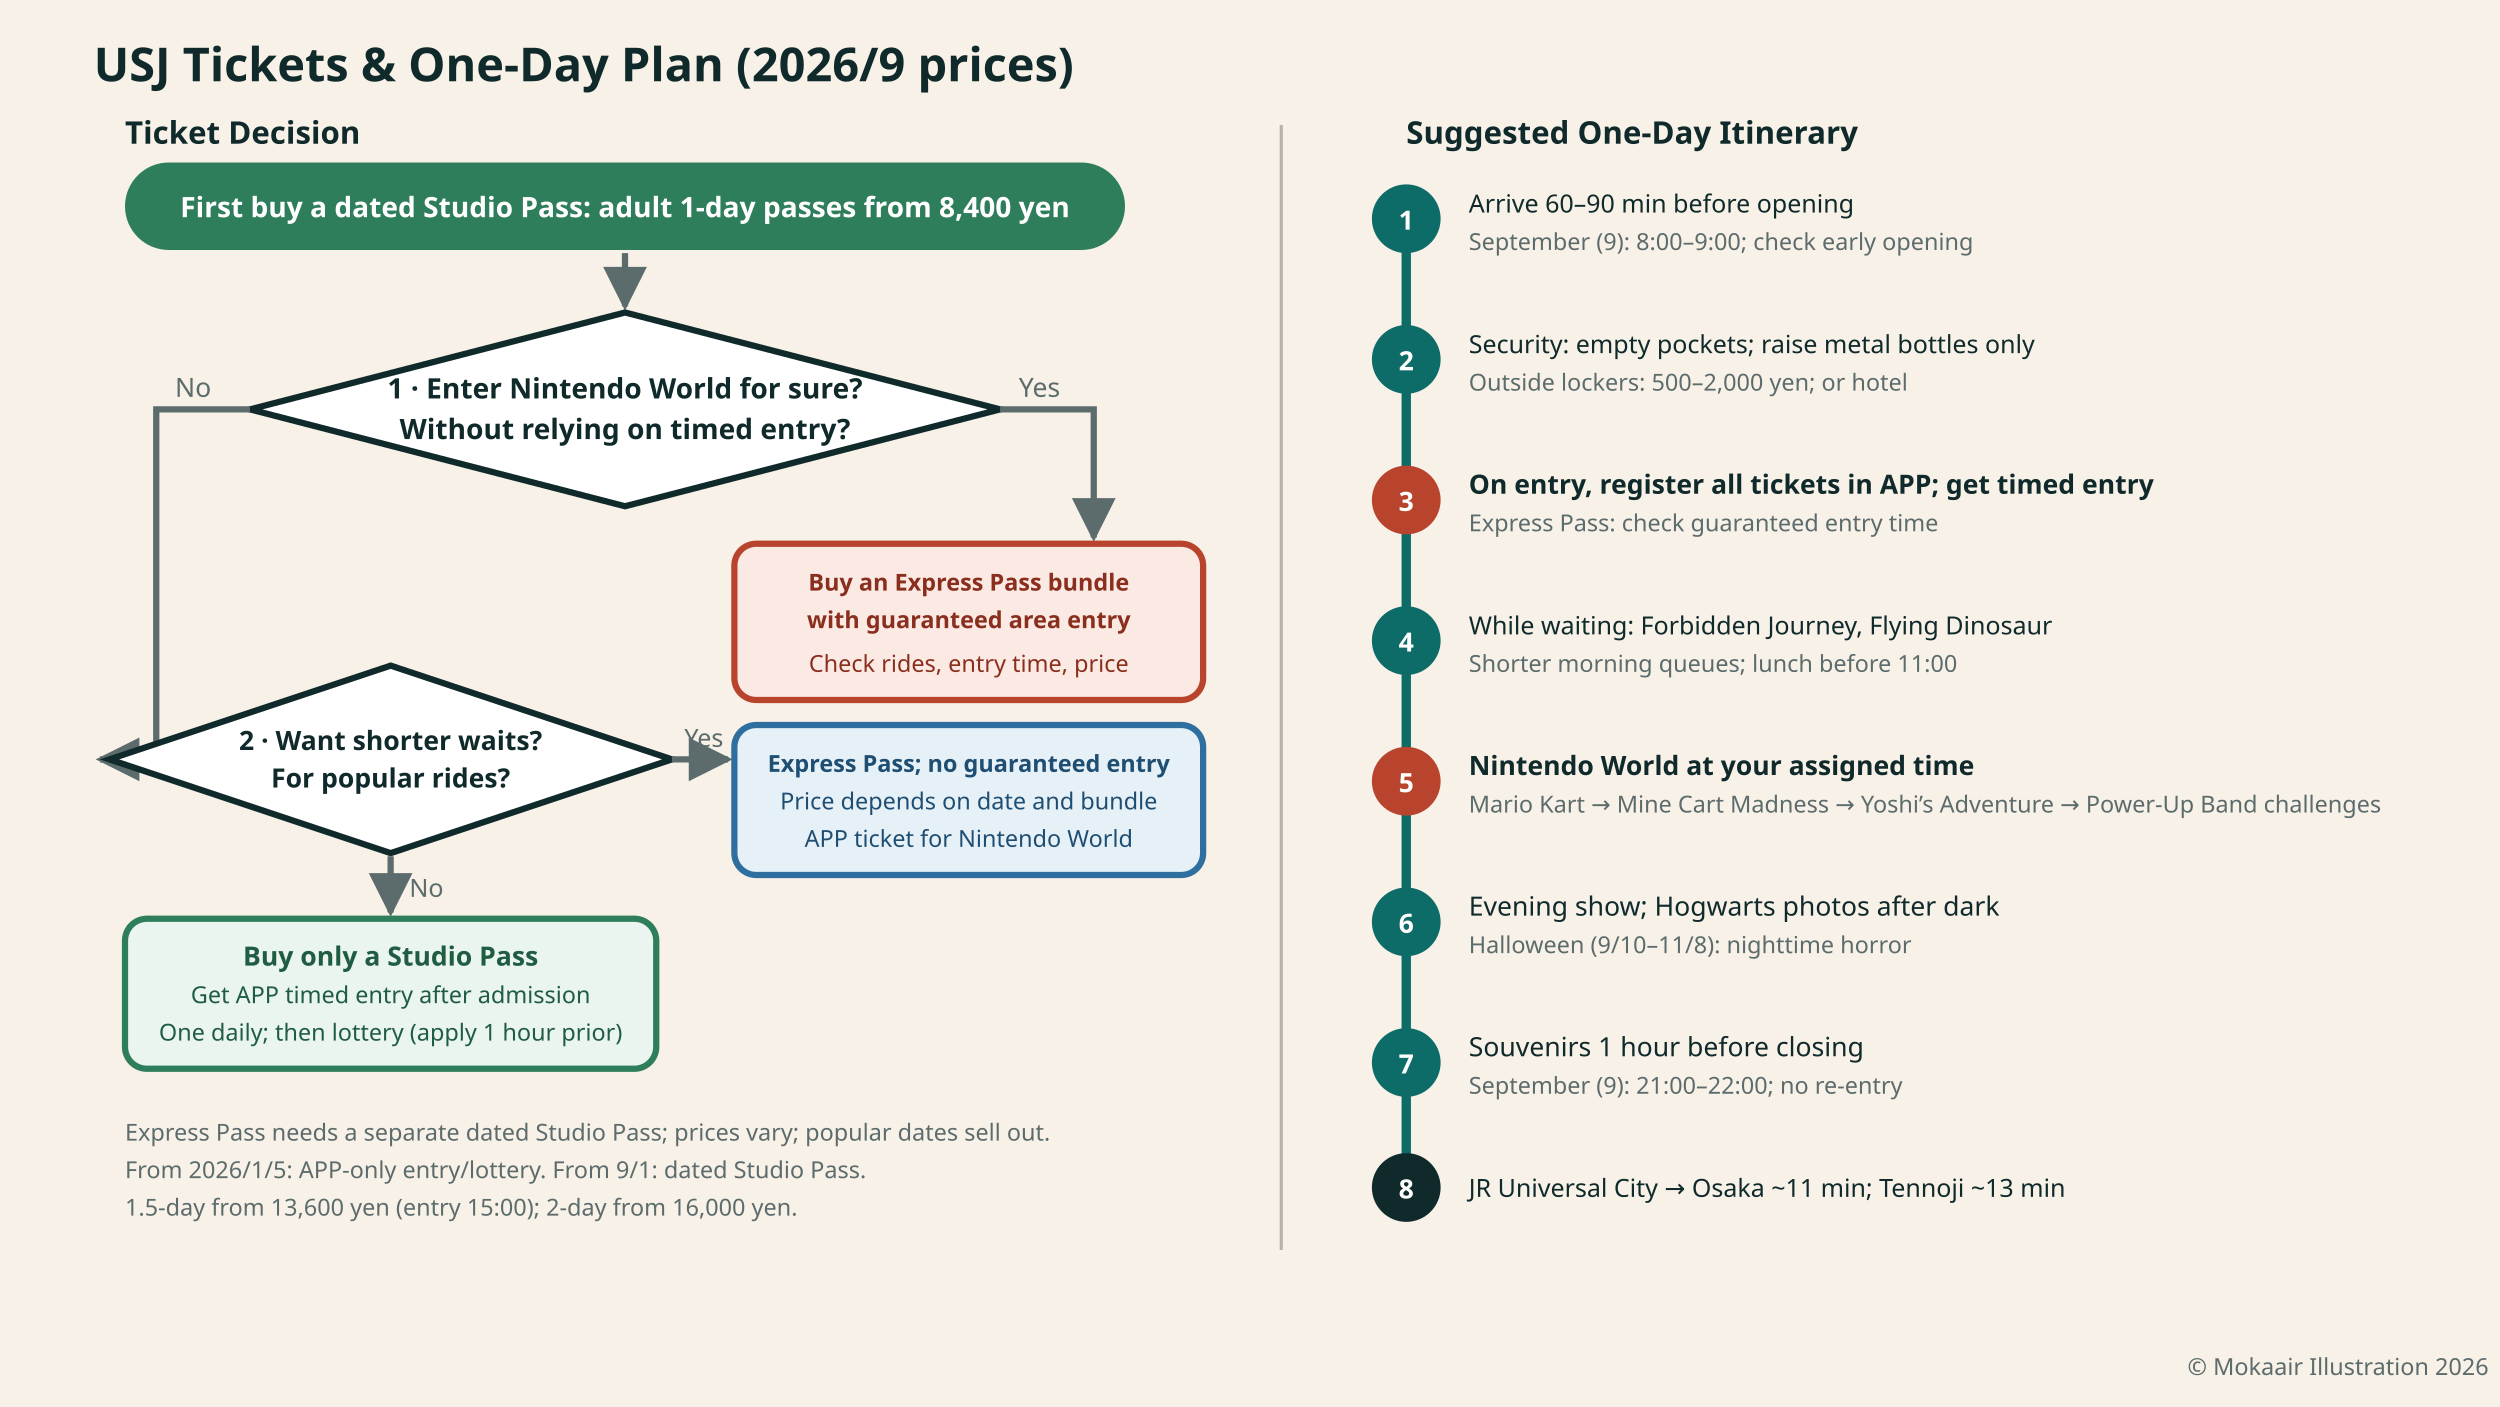
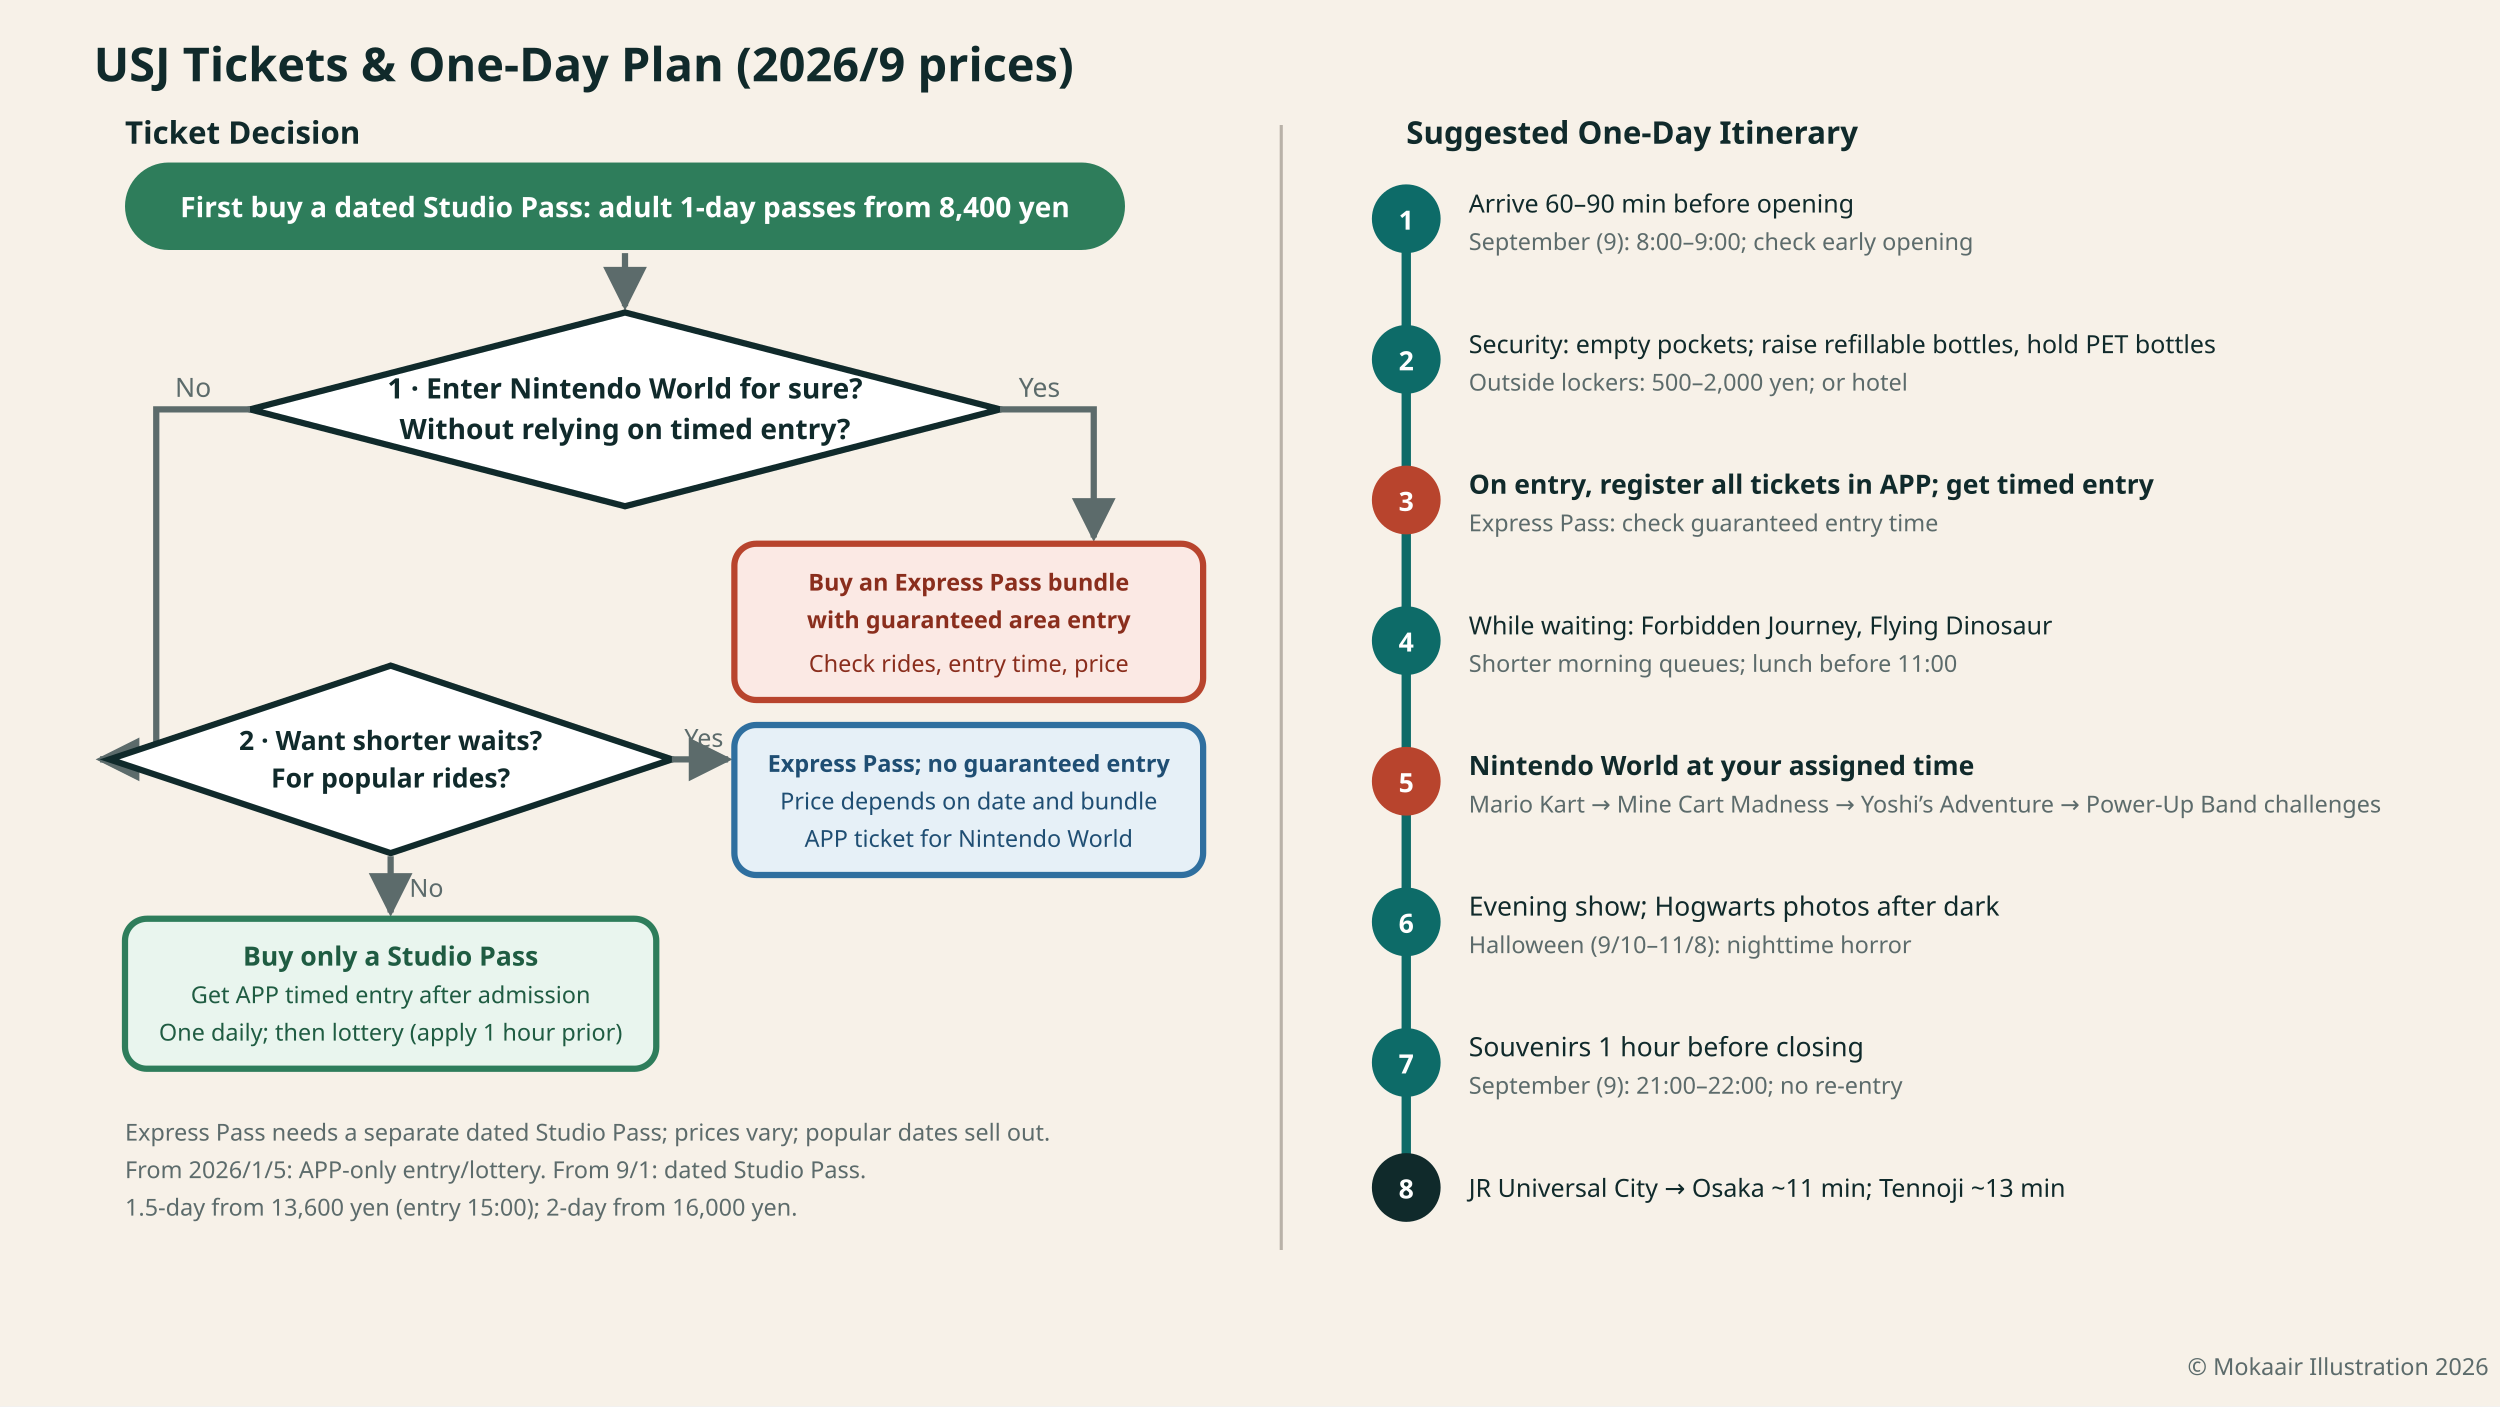
<svg xmlns="http://www.w3.org/2000/svg" viewBox="0 0 1600 900" width="1600" height="900" role="img" aria-labelledby="title desc" font-family="'Noto Sans TC','Noto Sans JP','PingFang TC','Microsoft JhengHei','Hiragino Sans',system-ui,sans-serif">
  <rect width="1600" height="900" fill="#F7F1E8" />
  <defs>
    <marker id="arrow" viewBox="0 0 10 10" refX="9" refY="5" markerWidth="7" markerHeight="7" orient="auto">
      <path d="M 0 0 L 10 5 L 0 10 z" fill="#5C6B6B" />
    </marker>
  </defs>
  <text x="60" y="52" font-size="30" font-weight="700" fill="#102A2B">USJ Tickets &amp; One-Day Plan (2026/9 prices)</text>
  <text x="80" y="92" font-size="20" font-weight="700" fill="#102A2B">Ticket Decision</text>
  <rect x="80" y="104" width="640" height="56" rx="28" fill="#2E7D5B" />
  <text x="400" y="139" font-size="18" font-weight="700" fill="#FFFFFF" text-anchor="middle">First buy a dated Studio Pass: adult 1-day passes from 8,400 yen</text>
  <path d="M 400 162 L 400 196" stroke="#5C6B6B" stroke-width="4" marker-end="url(#arrow)" />
  <polygon points="400,200 640,262 400,324 160,262" fill="#FFFFFF" stroke="#102A2B" stroke-width="4" />
  <text x="400" y="255" font-size="18" font-weight="700" fill="#102A2B" text-anchor="middle">1 · Enter Nintendo World for sure?</text>
  <text x="400" y="281" font-size="18" font-weight="700" fill="#102A2B" text-anchor="middle">Without relying on timed entry?</text>
  <path d="M 640 262 L 700 262 L 700 344" stroke="#5C6B6B" stroke-width="4" fill="none" marker-end="url(#arrow)" />
  <text x="652" y="254" font-size="17" fill="#5C6B6B">Yes</text>
  <rect x="470" y="348" width="300" height="100" rx="14" fill="#FBE9E4" stroke="#B8442D" stroke-width="4" />
  <text x="620" y="378" font-size="15" font-weight="700" fill="#8A2E1D" text-anchor="middle" style="font-size: 15px;">Buy an Express Pass bundle</text>
  <text x="620" y="402" font-size="15" font-weight="700" fill="#8A2E1D" text-anchor="middle" style="font-size: 15px;">with guaranteed area entry</text>
  <text x="620" y="430" font-size="15" fill="#8A2E1D" text-anchor="middle" style="font-size: 15px;">Check rides, entry time, price</text>
  <path d="M 160 262 L 100 262 L 100 486 L 64 486" stroke="#5C6B6B" stroke-width="4" fill="none" marker-end="url(#arrow)" />
  <text x="112" y="254" font-size="17" fill="#5C6B6B">No</text>
  <polygon points="250,426 430,486 250,546 70,486" fill="#FFFFFF" stroke="#102A2B" stroke-width="4" />
  <text x="250" y="480" font-size="17" font-weight="700" fill="#102A2B" text-anchor="middle">2 · Want shorter waits?</text>
  <text x="250" y="504" font-size="17" font-weight="700" fill="#102A2B" text-anchor="middle">For popular rides?</text>
  <path d="M 430 486 L 466 486" stroke="#5C6B6B" stroke-width="4" fill="none" marker-end="url(#arrow)" />
  <text x="438" y="478" font-size="16" fill="#5C6B6B">Yes</text>
  <rect x="470" y="464" width="300" height="96" rx="14" fill="#E6F0F7" stroke="#2F6F9F" stroke-width="4" />
  <text x="620" y="494" font-size="15" font-weight="700" fill="#1F4E73" text-anchor="middle" style="font-size: 15px;">Express Pass; no guaranteed entry</text>
  <text x="620" y="518" font-size="15" fill="#1F4E73" text-anchor="middle">Price depends on date and bundle</text>
  <text x="620" y="542" font-size="15" fill="#1F4E73" text-anchor="middle">APP ticket for Nintendo World</text>
  <path d="M 250 548 L 250 584" stroke="#5C6B6B" stroke-width="4" fill="none" marker-end="url(#arrow)" />
  <text x="262" y="574" font-size="16" fill="#5C6B6B">No</text>
  <rect x="80" y="588" width="340" height="96" rx="14" fill="#E9F5EE" stroke="#2E7D5B" stroke-width="4" />
  <text x="250" y="618" font-size="17" font-weight="700" fill="#1F5C42" text-anchor="middle">Buy only a Studio Pass</text>
  <text x="250" y="642" font-size="15" fill="#1F5C42" text-anchor="middle">Get APP timed entry after admission</text>
  <text x="250" y="666" font-size="15" fill="#1F5C42" text-anchor="middle">One daily; then lottery (apply 1 hour prior)</text>
  <text x="80" y="730" font-size="15" fill="#5C6B6B">Express Pass needs a separate dated Studio Pass; prices vary; popular dates sell out.</text>
  <text x="80" y="754" font-size="15" fill="#5C6B6B">From 2026/1/5: APP-only entry/lottery. From 9/1: dated Studio Pass.</text>
  <text x="80" y="778" font-size="15" fill="#5C6B6B">1.5-day from 13,600 yen (entry 15:00); 2-day from 16,000 yen.</text>
  <line x1="820" y1="80" x2="820" y2="800" stroke="#B9B2A8" stroke-width="2" />
  <text x="900" y="92" font-size="20" font-weight="700" fill="#102A2B">Suggested One-Day Itinerary</text>
  <path d="M 900 130 L 900 760" stroke="#0D6B68" stroke-width="6" stroke-linecap="round" />
  <g font-size="17" fill="#102A2B">
    <circle cx="900" cy="140" r="22" fill="#0D6B68" />
    <text x="900" y="147" font-size="17" font-weight="700" fill="#FFFFFF" text-anchor="middle">1</text>
    <text x="940" y="136" font-size="16">Arrive 60–90 min before opening</text>
    <text x="940" y="160" font-size="15" fill="#5C6B6B">September (9): 8:00–9:00; check early opening</text>
    <circle cx="900" cy="230" r="22" fill="#0D6B68" />
    <text x="900" y="237" font-size="17" font-weight="700" fill="#FFFFFF" text-anchor="middle">2</text>
-     <text x="940" y="226" font-size="16">Security: empty pockets; raise metal bottles only</text>
+     <text x="940" y="226" font-size="16">Security: empty pockets; raise refillable bottles, hold PET bottles</text>
    <text x="940" y="250" font-size="15" fill="#5C6B6B">Outside lockers: 500–2,000 yen; or hotel</text>
    <circle cx="900" cy="320" r="22" fill="#B8442D" />
    <text x="900" y="327" font-size="17" font-weight="700" fill="#FFFFFF" text-anchor="middle">3</text>
    <text x="940" y="316" font-weight="700">On entry, register all tickets in APP; get timed entry</text>
    <text x="940" y="340" font-size="15" fill="#5C6B6B">Express Pass: check guaranteed entry time</text>
    <circle cx="900" cy="410" r="22" fill="#0D6B68" />
    <text x="900" y="417" font-size="17" font-weight="700" fill="#FFFFFF" text-anchor="middle">4</text>
    <text x="940" y="406" font-size="16">While waiting: Forbidden Journey, Flying Dinosaur</text>
    <text x="940" y="430" font-size="15" fill="#5C6B6B">Shorter morning queues; lunch before 11:00</text>
    <circle cx="900" cy="500" r="22" fill="#B8442D" />
    <text x="900" y="507" font-size="17" font-weight="700" fill="#FFFFFF" text-anchor="middle">5</text>
    <text x="940" y="496" font-weight="700">Nintendo World at your assigned time</text>
    <text x="940" y="520" font-size="15" fill="#5C6B6B">Mario Kart → Mine Cart Madness → Yoshi’s Adventure → Power-Up Band challenges</text>
    <circle cx="900" cy="590" r="22" fill="#0D6B68" />
    <text x="900" y="597" font-size="17" font-weight="700" fill="#FFFFFF" text-anchor="middle">6</text>
    <text x="940" y="586">Evening show; Hogwarts photos after dark</text>
    <text x="940" y="610" font-size="15" fill="#5C6B6B">Halloween (9/10–11/8): nighttime horror</text>
    <circle cx="900" cy="680" r="22" fill="#0D6B68" />
    <text x="900" y="687" font-size="17" font-weight="700" fill="#FFFFFF" text-anchor="middle">7</text>
    <text x="940" y="676">Souvenirs 1 hour before closing</text>
    <text x="940" y="700" font-size="15" fill="#5C6B6B">September (9): 21:00–22:00; no re-entry</text>
    <circle cx="900" cy="760" r="22" fill="#102A2B" />
    <text x="900" y="767" font-size="17" font-weight="700" fill="#FFFFFF" text-anchor="middle">8</text>
    <text x="940" y="766" font-size="16">JR Universal City → Osaka ~11 min; Tennoji ~13 min</text>
  </g>
  <text x="1400" y="880" font-size="15" fill="#5C6B6B">© Mokaair Illustration 2026</text>
</svg>
